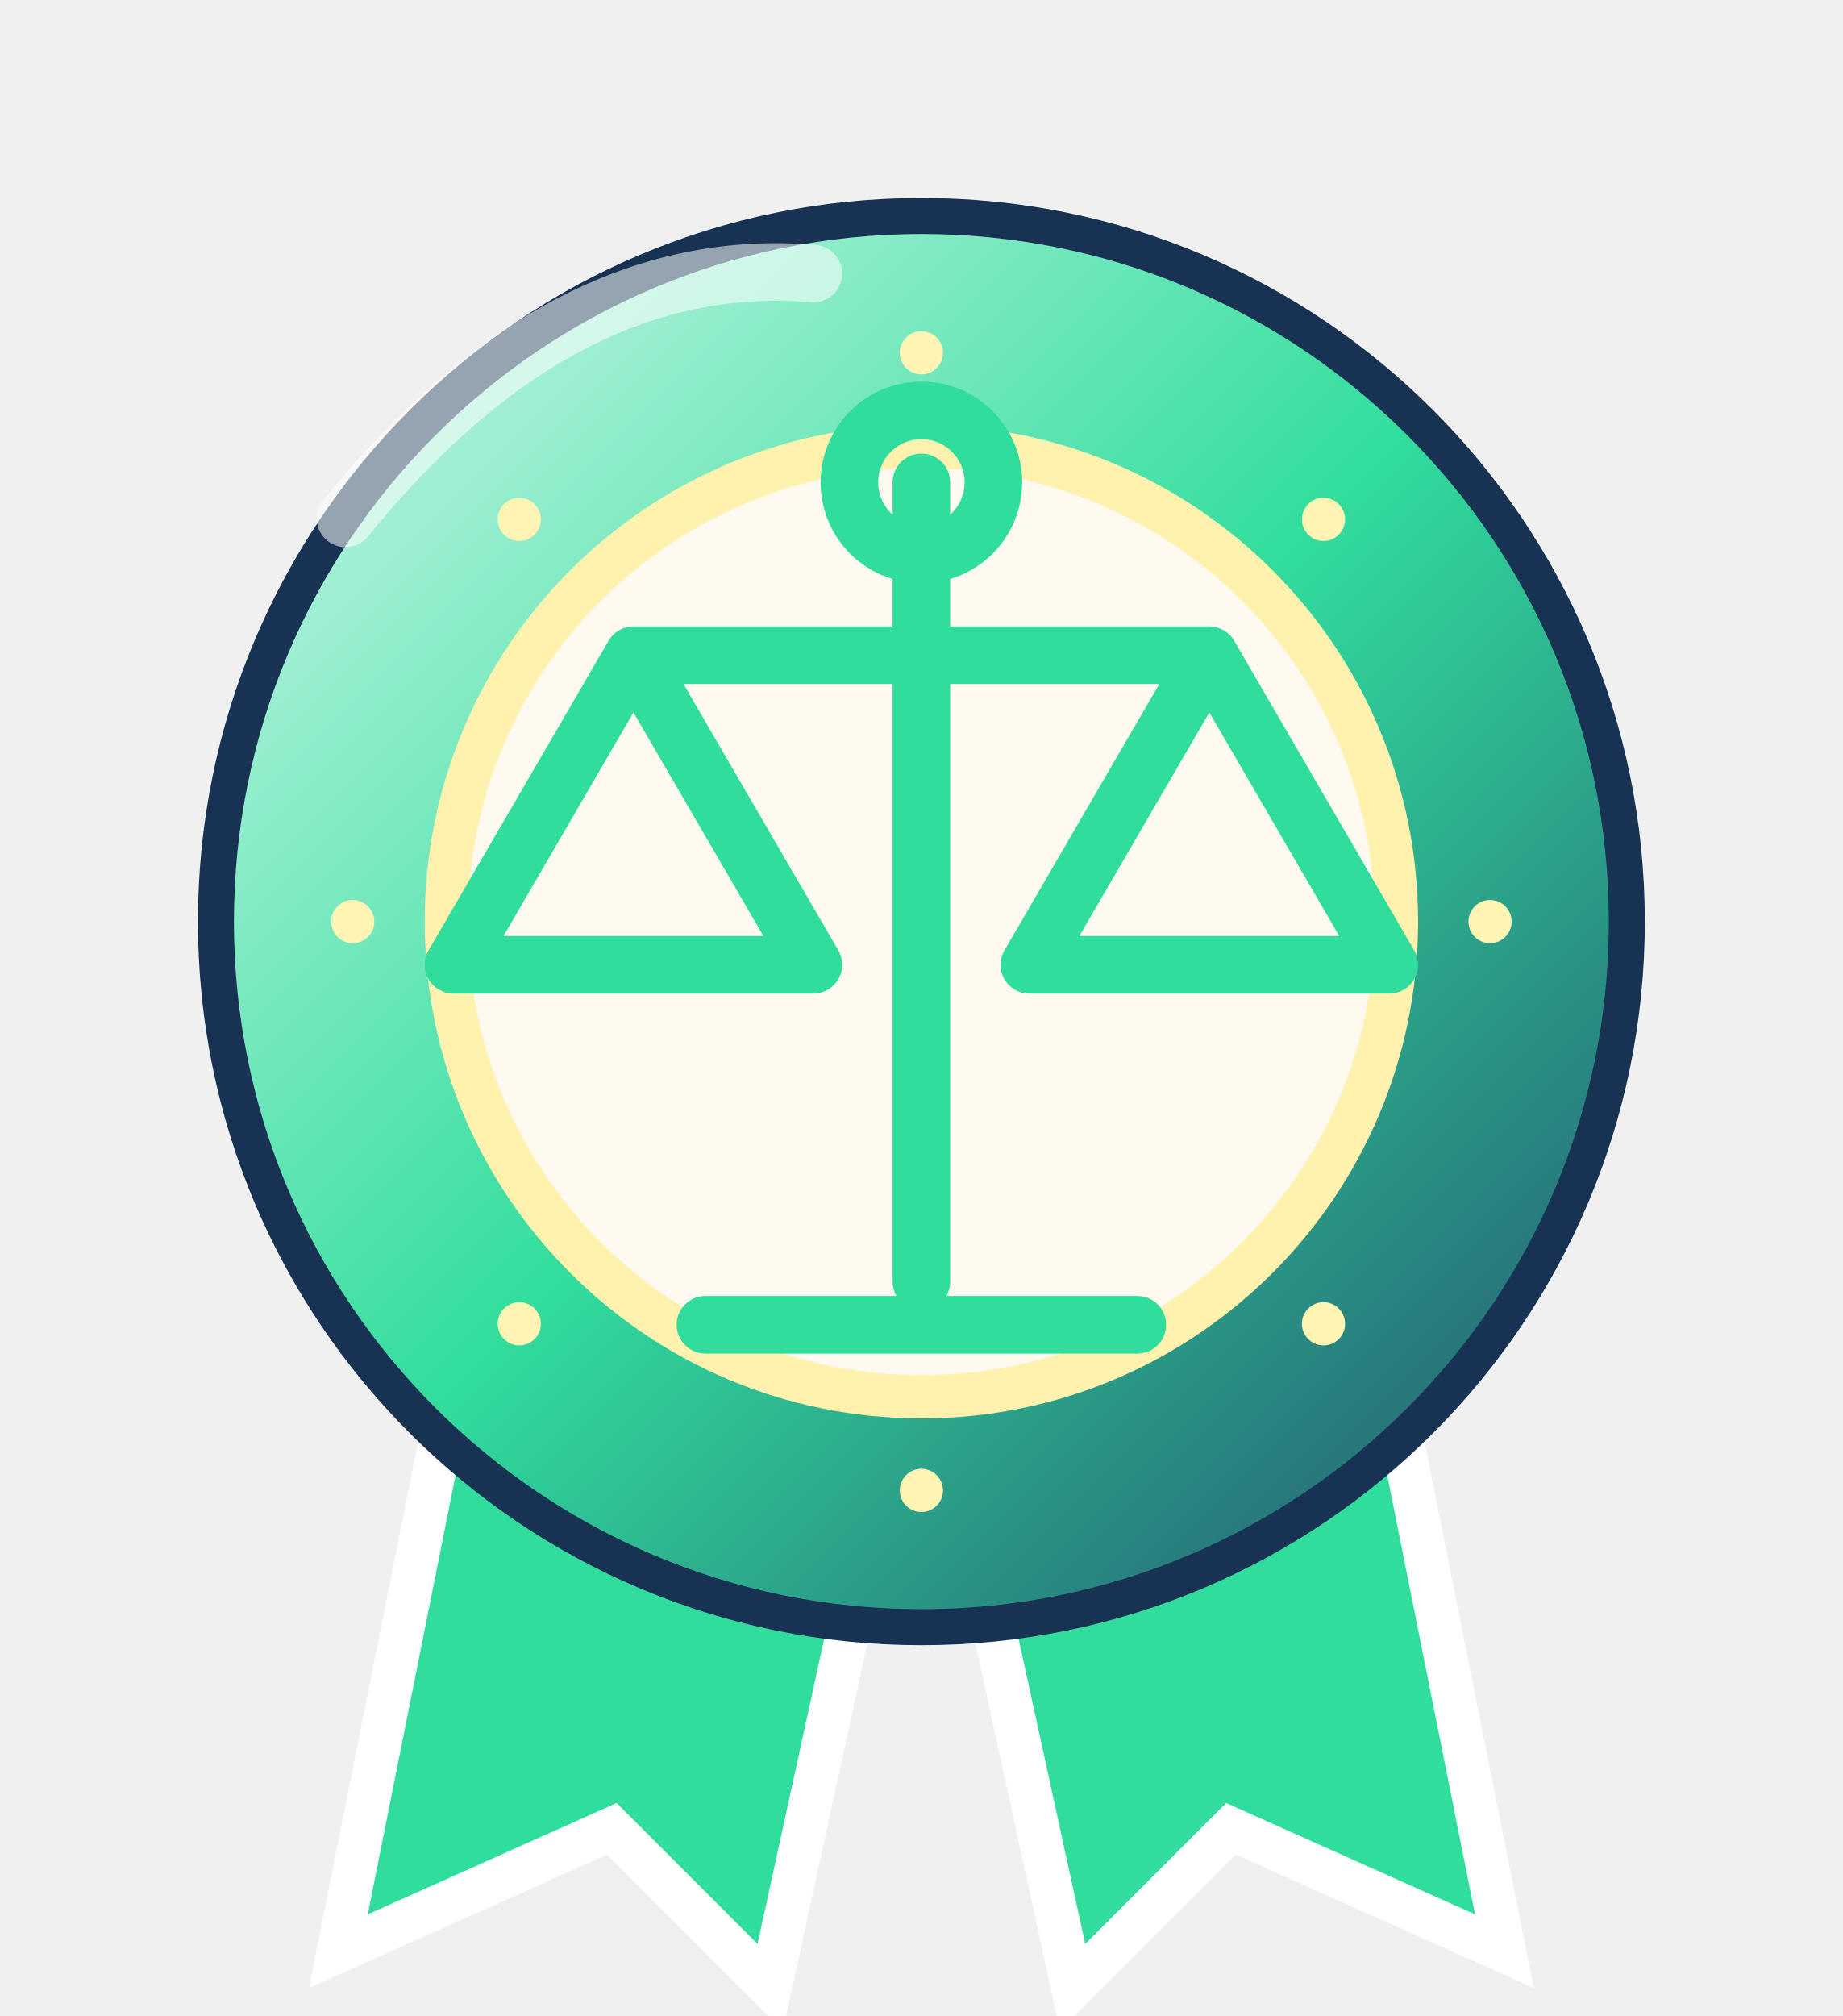
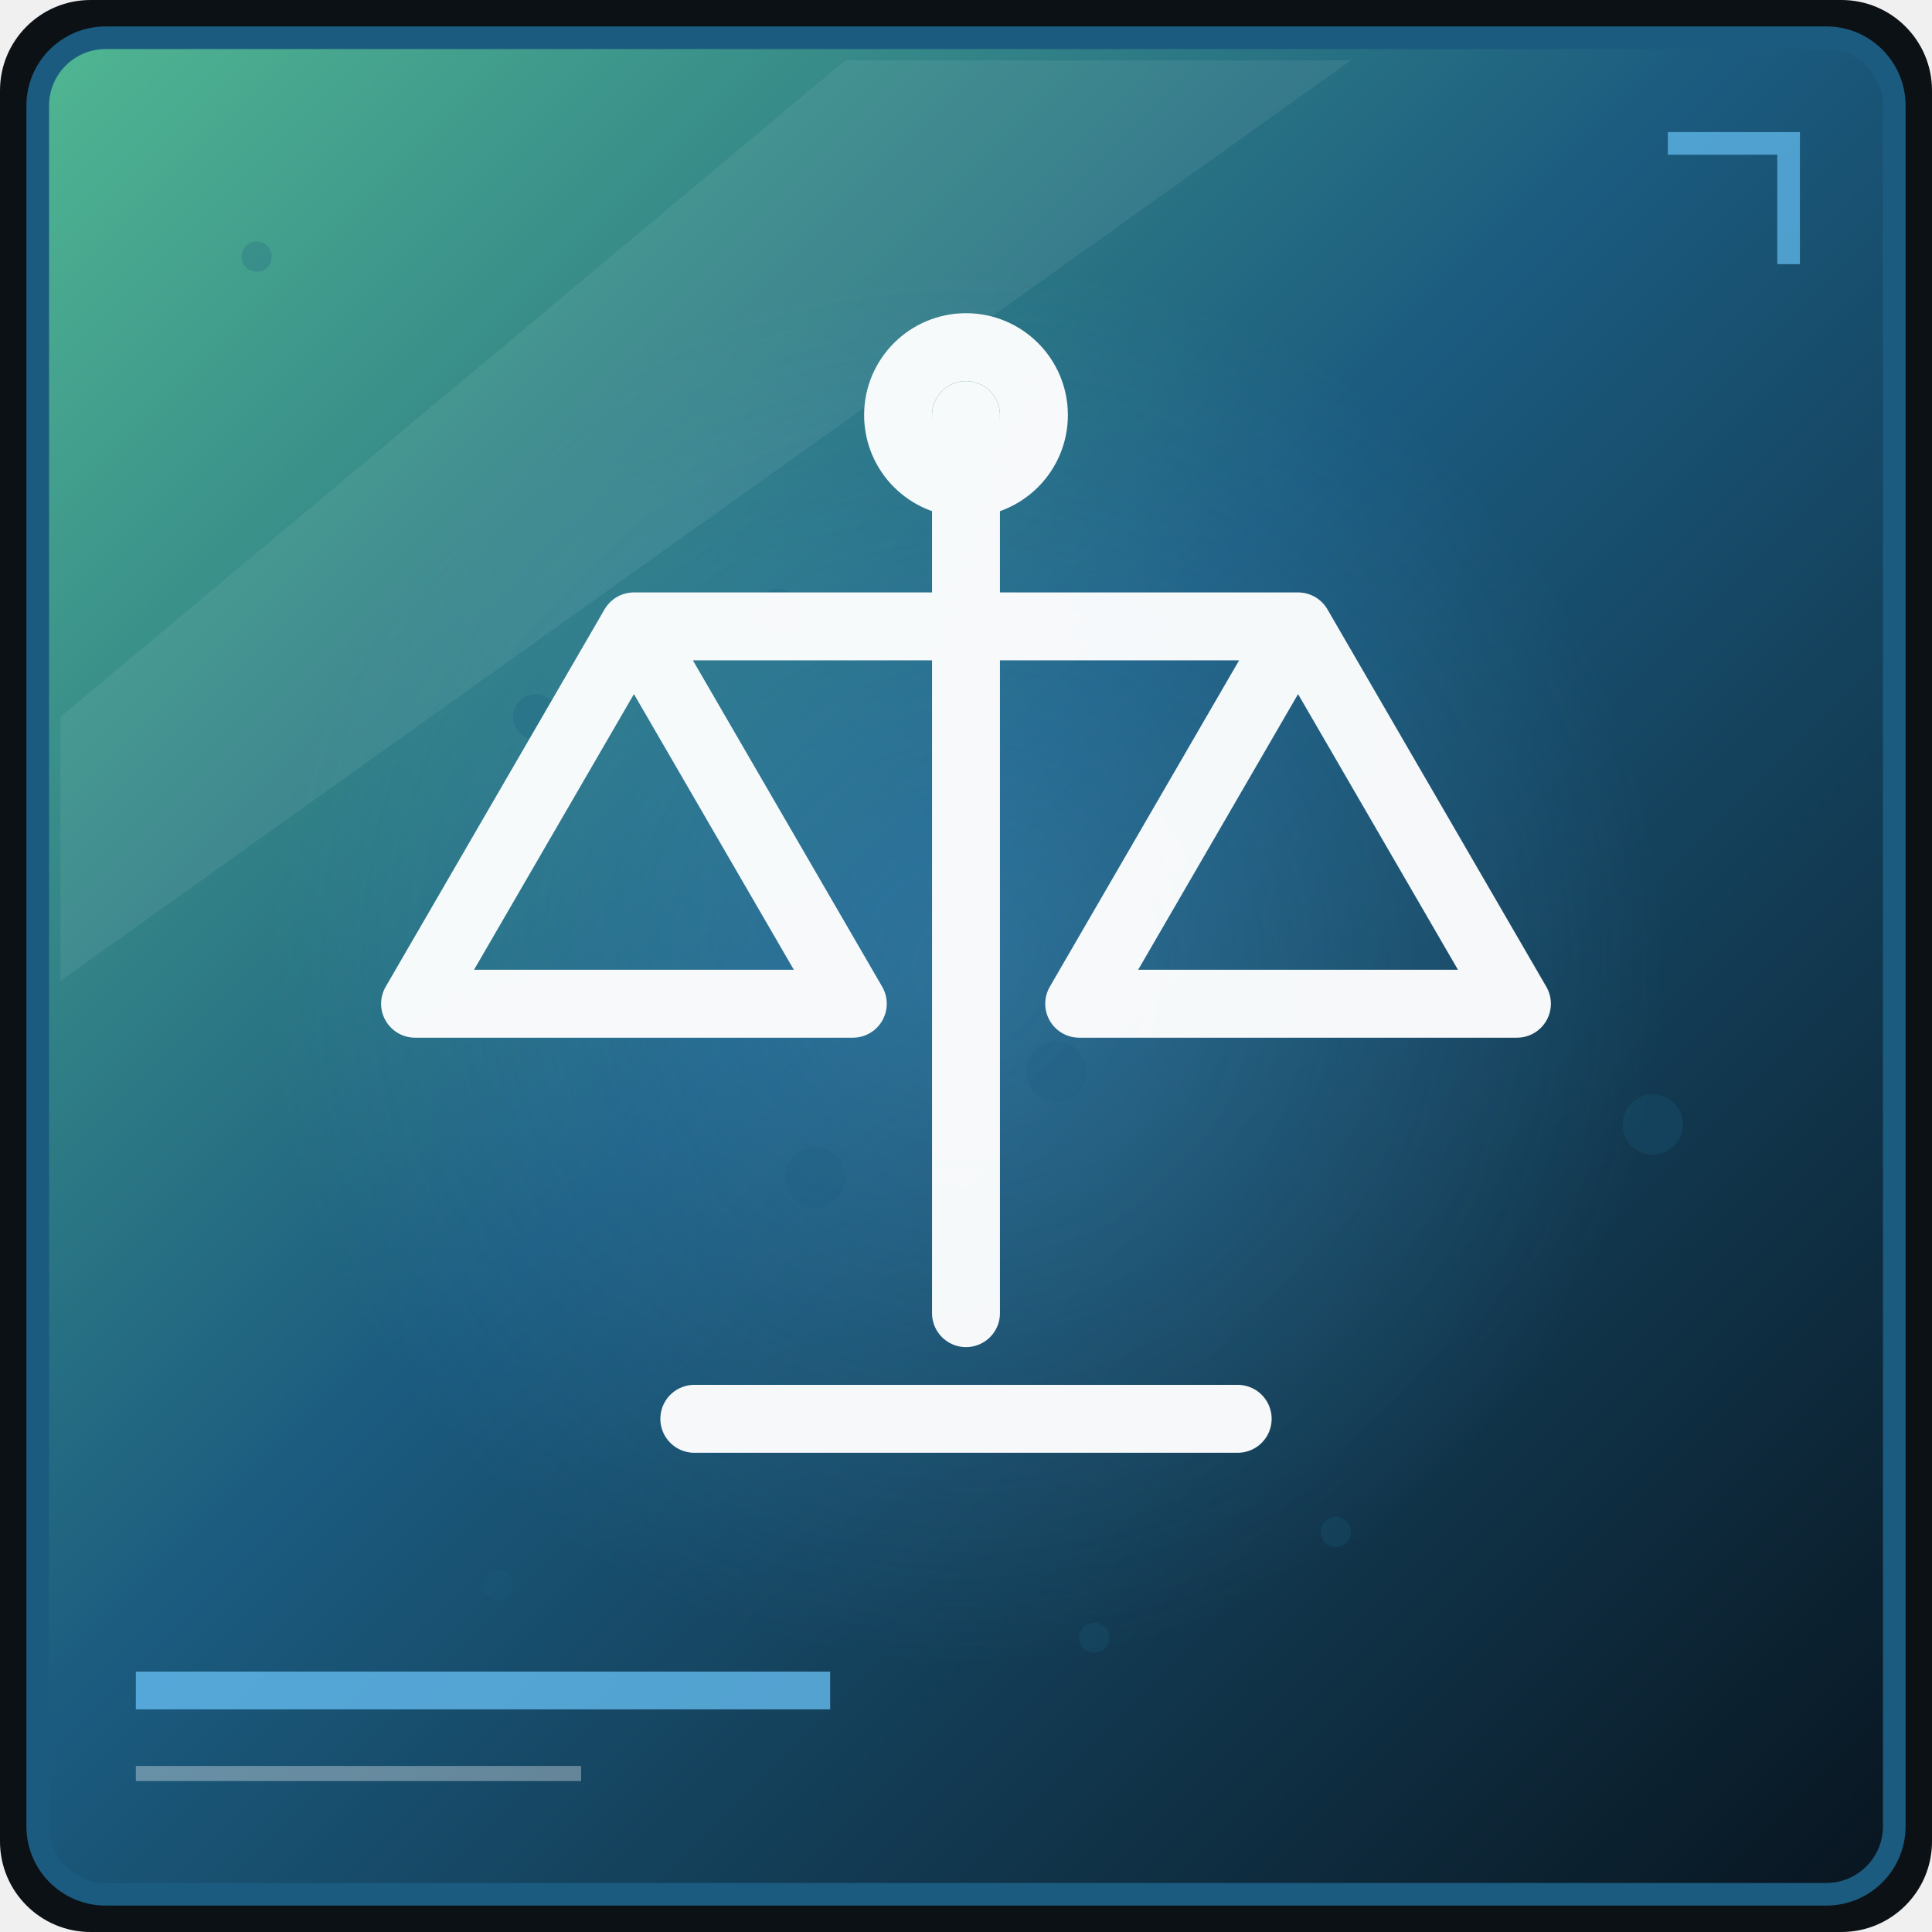
- <svg xmlns="http://www.w3.org/2000/svg" width="256" height="280" viewBox="0 0 256 280">
+ <svg xmlns="http://www.w3.org/2000/svg" width="256" height="256" viewBox="0 0 256 256">
  <defs>
-     <linearGradient id="g9" x2="1" y2="1">
-       <stop stop-color="#dbf9ee" />
-       <stop offset=".5" stop-color="#31dd9d" />
-       <stop offset="1" stop-color="#23466b" />
+     <linearGradient id="bg9" x1="0" y1="0" x2="1" y2="1">
+       <stop stop-color="#51b892" />
+       <stop offset=".46" stop-color="#1b5b7f" />
+       <stop offset="1" stop-color="#08141e" />
    </linearGradient>
+     <radialGradient id="glow9">
+       <stop stop-color="#66c0f4" stop-opacity=".55" />
+       <stop offset="1" stop-color="#66c0f4" stop-opacity="0" />
+     </radialGradient>
  </defs>
-   <path d="m65 181-18 90 38-17 22 22 19-87m65-8 18 90-38-17-22 22-19-87" fill="#31dd9d" stroke="#fff" stroke-width="6" />
-   <g fill="url(#g9)" stroke="#173253" stroke-width="5">
-     <circle cx="128" cy="128" r="98" />
+   <rect width="256" height="256" rx="12" fill="#0c1116" />
+   <rect x="5" y="5" width="246" height="246" rx="9" fill="url(#bg9)" stroke="#1b5b7f" stroke-width="3" />
+   <path d="M8 95 112 8h67L8 130Z" fill="#ffffff" opacity=".07" />
+   <circle cx="128" cy="128" r="92" fill="url(#glow9)" opacity=".48" />
+   <circle cx="34" cy="34" r="2" fill="#1b5b7f" opacity=".26" />
+   <circle cx="71" cy="95" r="3" fill="#1b5b7f" opacity=".26" />
+   <circle cx="108" cy="156" r="4" fill="#1b5b7f" opacity=".26" />
+   <circle cx="145" cy="217" r="2" fill="#1b5b7f" opacity=".26" />
+   <circle cx="182" cy="88" r="3" fill="#1b5b7f" opacity=".26" />
+   <circle cx="219" cy="149" r="4" fill="#1b5b7f" opacity=".26" />
+   <circle cx="66" cy="210" r="2" fill="#1b5b7f" opacity=".26" />
+   <circle cx="103" cy="81" r="3" fill="#1b5b7f" opacity=".26" />
+   <circle cx="140" cy="142" r="4" fill="#1b5b7f" opacity=".26" />
+   <circle cx="177" cy="203" r="2" fill="#1b5b7f" opacity=".26" />
+   <g fill="none" stroke="#ffffff" stroke-width="9" stroke-linecap="round" stroke-linejoin="round" opacity=".96">
+     <path d="M128 55v119M84 83h88M84 83l-29 50h58ZM172 83l-29 50h58ZM92 188h72" />
+     <circle cx="128" cy="55" r="9" />
  </g>
-   <circle cx="128" cy="128" r="66" fill="#fffaf0" stroke="#fff1ae" stroke-width="6" />
-   <circle cx="128" cy="49" r="3" transform="rotate(0.0 128 128)" fill="#fff4b4" />
-   <circle cx="128" cy="49" r="3" transform="rotate(45.0 128 128)" fill="#fff4b4" />
-   <circle cx="128" cy="49" r="3" transform="rotate(90.0 128 128)" fill="#fff4b4" />
-   <circle cx="128" cy="49" r="3" transform="rotate(135.0 128 128)" fill="#fff4b4" />
-   <circle cx="128" cy="49" r="3" transform="rotate(180.0 128 128)" fill="#fff4b4" />
-   <circle cx="128" cy="49" r="3" transform="rotate(225.0 128 128)" fill="#fff4b4" />
-   <circle cx="128" cy="49" r="3" transform="rotate(270.0 128 128)" fill="#fff4b4" />
-   <circle cx="128" cy="49" r="3" transform="rotate(315.0 128 128)" fill="#fff4b4" />
-   <g fill="none" stroke="#31dd9d" stroke-width="8" stroke-linecap="round" stroke-linejoin="round">
-     <path d="M128 67v111M88 91h80M88 91l-25 43h50ZM168 91l-25 43h50ZM98 184h60" />
-     <circle cx="128" cy="67" r="10" />
-   </g>
-   <path d="M48 72q30-37 65-34" fill="none" stroke="#fff" stroke-width="8" opacity=".55" stroke-linecap="round" />
+   <path d="M18 224h92" stroke="#66c0f4" stroke-width="5" opacity=".76" />
+   <path d="M18 235h59" stroke="#ffffff" stroke-width="2" opacity=".34" />
+   <path d="M221 19h16v16" fill="none" stroke="#66c0f4" stroke-width="3" opacity=".7" />
</svg>
